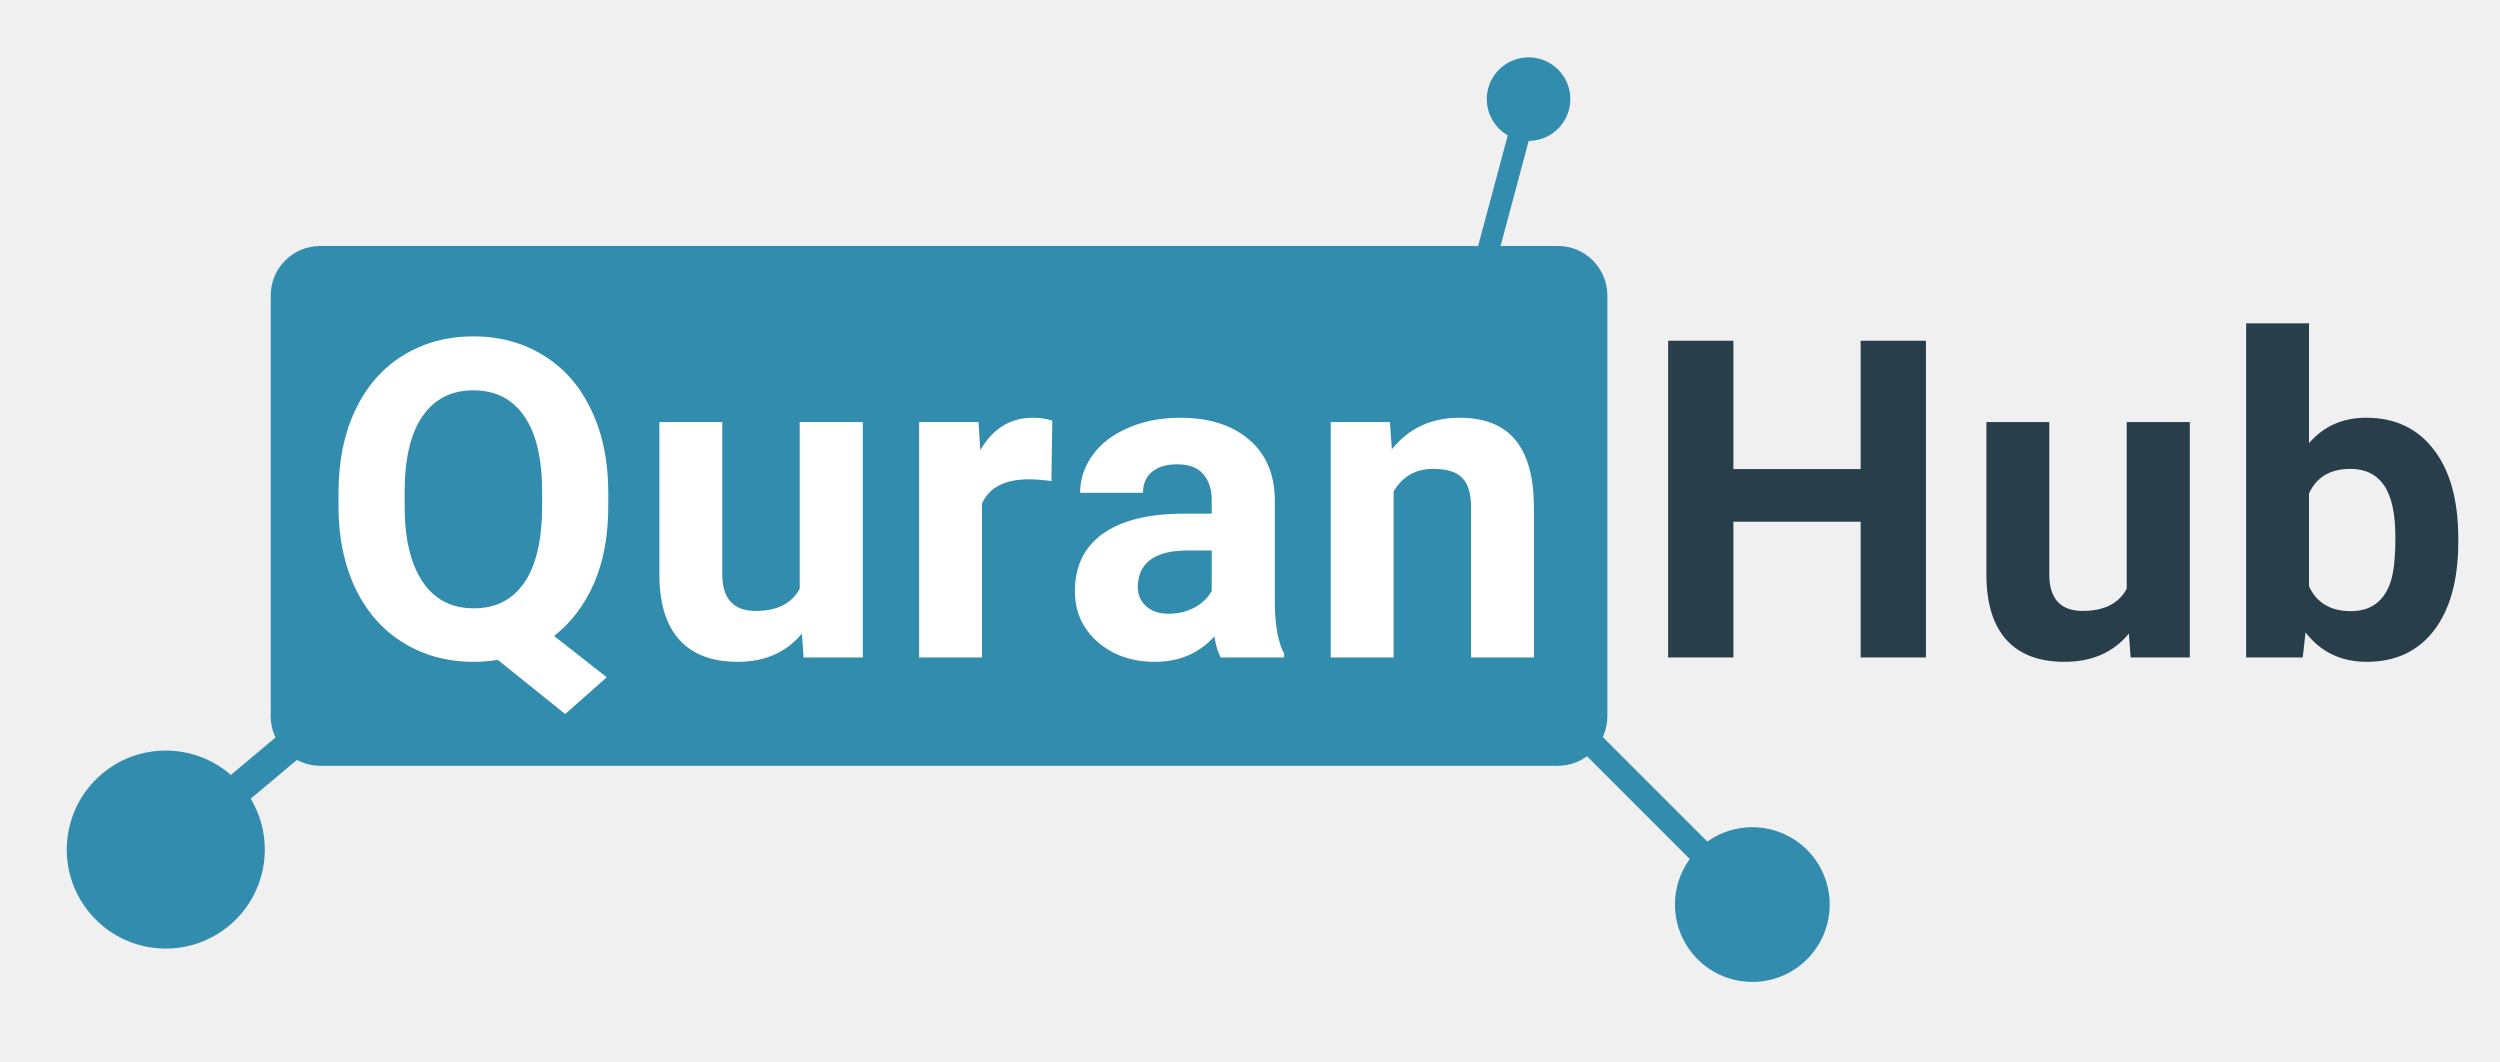
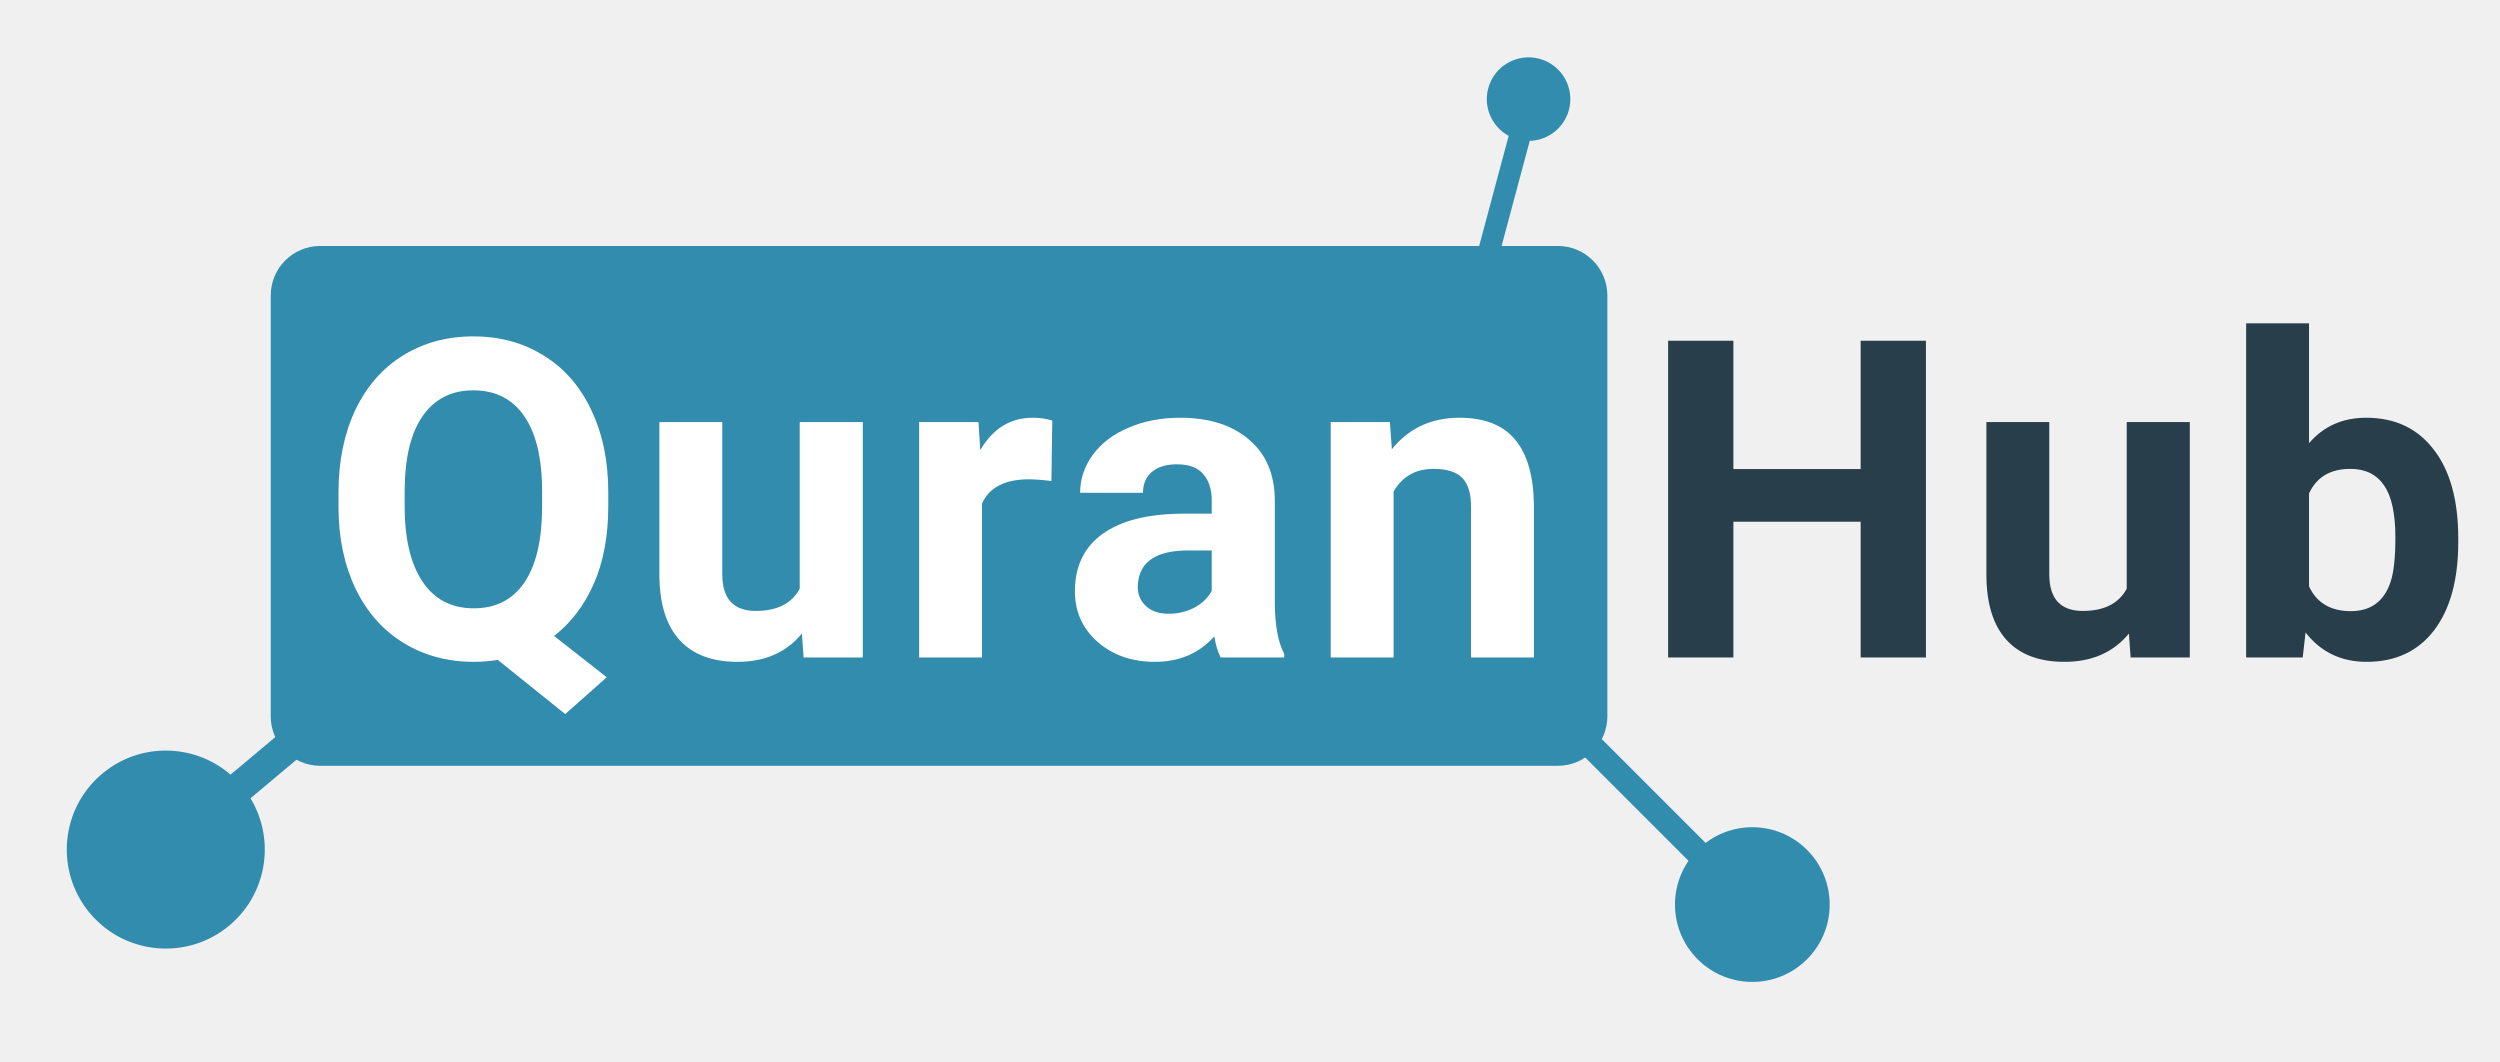
<svg xmlns="http://www.w3.org/2000/svg" width="1616" height="686" viewBox="0 0 1616 686" fill="none">
  <rect x="175" y="159" width="864" height="336" rx="32" fill="#328CAE" />
  <ellipse cx="107.165" cy="549.165" rx="64" ry="64" transform="rotate(-40 107.165 549.165)" fill="#328CAE" />
-   <line x1="105.572" y1="550.615" x2="214.35" y2="459.34" stroke="#328CAE" stroke-width="20" />
+   <line x1="105.385" y1="550.393" x2="195.759" y2="474.561" stroke="#328CAE" stroke-width="20" />
  <circle cx="988.068" cy="64.068" r="27" transform="rotate(-75 988.068 64.0682)" fill="#328CAE" />
-   <line x1="952.922" y1="195.543" x2="988.631" y2="62.272" stroke="#328CAE" stroke-width="14" />
+   <line x1="959.619" y1="173.026" x2="989.251" y2="62.435" stroke="#328CAE" stroke-width="14" />
  <circle cx="1132.71" cy="584.711" r="50" transform="rotate(45 1132.71 584.711)" fill="#328CAE" />
-   <line x1="992.657" y1="444.343" x2="1138.74" y2="590.429" stroke="#328CAE" stroke-width="16" />
+   <line x1="1018.65" y1="472.335" x2="1137.75" y2="591.437" stroke="#328CAE" stroke-width="16" />
  <path d="M1244.92 425H1202.73V337.25H1120.47V425H1078.28V220.25H1120.47V303.219H1202.73V220.25H1244.92V425ZM1376.12 409.531C1366.09 421.719 1352.21 427.812 1334.49 427.812C1318.18 427.812 1305.71 423.125 1297.09 413.75C1288.56 404.375 1284.2 390.641 1284.01 372.547V272.844H1324.65V371.141C1324.65 386.984 1331.87 394.906 1346.31 394.906C1360.09 394.906 1369.56 390.125 1374.71 380.562V272.844H1415.49V425H1377.24L1376.12 409.531ZM1589.02 350.328C1589.02 374.703 1583.82 393.734 1573.41 407.422C1563 421.016 1548.47 427.812 1529.82 427.812C1513.32 427.812 1500.14 421.484 1490.3 408.828L1488.47 425H1451.91V209H1492.55V286.484C1501.93 275.516 1514.25 270.031 1529.54 270.031C1548.1 270.031 1562.63 276.875 1573.13 290.562C1583.72 304.156 1589.02 323.328 1589.02 348.078V350.328ZM1548.38 347.375C1548.38 332 1545.94 320.797 1541.07 313.766C1536.19 306.641 1528.93 303.078 1519.27 303.078C1506.33 303.078 1497.43 308.375 1492.55 318.969V379.016C1497.52 389.703 1506.52 395.047 1519.55 395.047C1532.68 395.047 1541.3 388.578 1545.43 375.641C1547.39 369.453 1548.38 360.031 1548.38 347.375Z" fill="#283E4A" />
  <path d="M393.188 327.266C393.188 346.391 390.094 363.031 383.906 377.188C377.719 391.25 369.141 402.547 358.172 411.078L392.203 437.797L365.344 461.562L321.75 426.547C316.781 427.391 311.625 427.812 306.281 427.812C289.312 427.812 274.172 423.734 260.859 415.578C247.547 407.422 237.234 395.797 229.922 380.703C222.609 365.516 218.906 348.078 218.812 328.391V318.266C218.812 298.109 222.422 280.391 229.641 265.109C236.953 249.734 247.219 237.969 260.438 229.812C273.75 221.562 288.938 217.438 306 217.438C323.062 217.438 338.203 221.562 351.422 229.812C364.734 237.969 375 249.734 382.219 265.109C389.531 280.391 393.188 298.062 393.188 318.125V327.266ZM350.438 317.984C350.438 296.516 346.594 280.203 338.906 269.047C331.219 257.891 320.25 252.312 306 252.312C291.844 252.312 280.922 257.844 273.234 268.906C265.547 279.875 261.656 296 261.562 317.281V327.266C261.562 348.172 265.406 364.391 273.094 375.922C280.781 387.453 291.844 393.219 306.281 393.219C320.438 393.219 331.312 387.688 338.906 376.625C346.5 365.469 350.344 349.25 350.438 327.969V317.984ZM518.338 409.531C508.307 421.719 494.432 427.812 476.713 427.812C460.401 427.812 447.932 423.125 439.307 413.75C430.776 404.375 426.416 390.641 426.229 372.547V272.844H466.869V371.141C466.869 386.984 474.088 394.906 488.526 394.906C502.307 394.906 511.776 390.125 516.932 380.562V272.844H557.713V425H519.463L518.338 409.531ZM679.629 310.953C674.098 310.203 669.223 309.828 665.004 309.828C649.629 309.828 639.551 315.031 634.77 325.438V425H594.129V272.844H632.52L633.645 290.984C641.801 277.016 653.098 270.031 667.536 270.031C672.036 270.031 676.254 270.641 680.192 271.859L679.629 310.953ZM789.03 425C787.155 421.344 785.796 416.797 784.952 411.359C775.108 422.328 762.311 427.812 746.561 427.812C731.655 427.812 719.28 423.5 709.436 414.875C699.686 406.25 694.811 395.375 694.811 382.25C694.811 366.125 700.764 353.75 712.671 345.125C724.671 336.5 741.967 332.141 764.561 332.047H783.264V323.328C783.264 316.297 781.436 310.672 777.78 306.453C774.217 302.234 768.546 300.125 760.764 300.125C753.921 300.125 748.53 301.766 744.592 305.047C740.749 308.328 738.827 312.828 738.827 318.547H698.186C698.186 309.734 700.905 301.578 706.342 294.078C711.78 286.578 719.467 280.719 729.405 276.5C739.342 272.188 750.499 270.031 762.874 270.031C781.624 270.031 796.483 274.766 807.452 284.234C818.514 293.609 824.046 306.828 824.046 323.891V389.844C824.139 404.281 826.155 415.203 830.092 422.609V425H789.03ZM755.421 396.734C761.421 396.734 766.952 395.422 772.014 392.797C777.077 390.078 780.827 386.469 783.264 381.969V355.812H768.077C747.733 355.812 736.905 362.844 735.592 376.906L735.452 379.297C735.452 384.359 737.233 388.531 740.796 391.812C744.358 395.094 749.233 396.734 755.421 396.734ZM898.431 272.844L899.696 290.422C910.571 276.828 925.149 270.031 943.431 270.031C959.556 270.031 971.556 274.766 979.431 284.234C987.306 293.703 991.337 307.859 991.524 326.703V425H950.884V327.688C950.884 319.062 949.009 312.828 945.259 308.984C941.509 305.047 935.274 303.078 926.556 303.078C915.118 303.078 906.54 307.953 900.821 317.703V425H860.181V272.844H898.431Z" fill="white" />
</svg>
